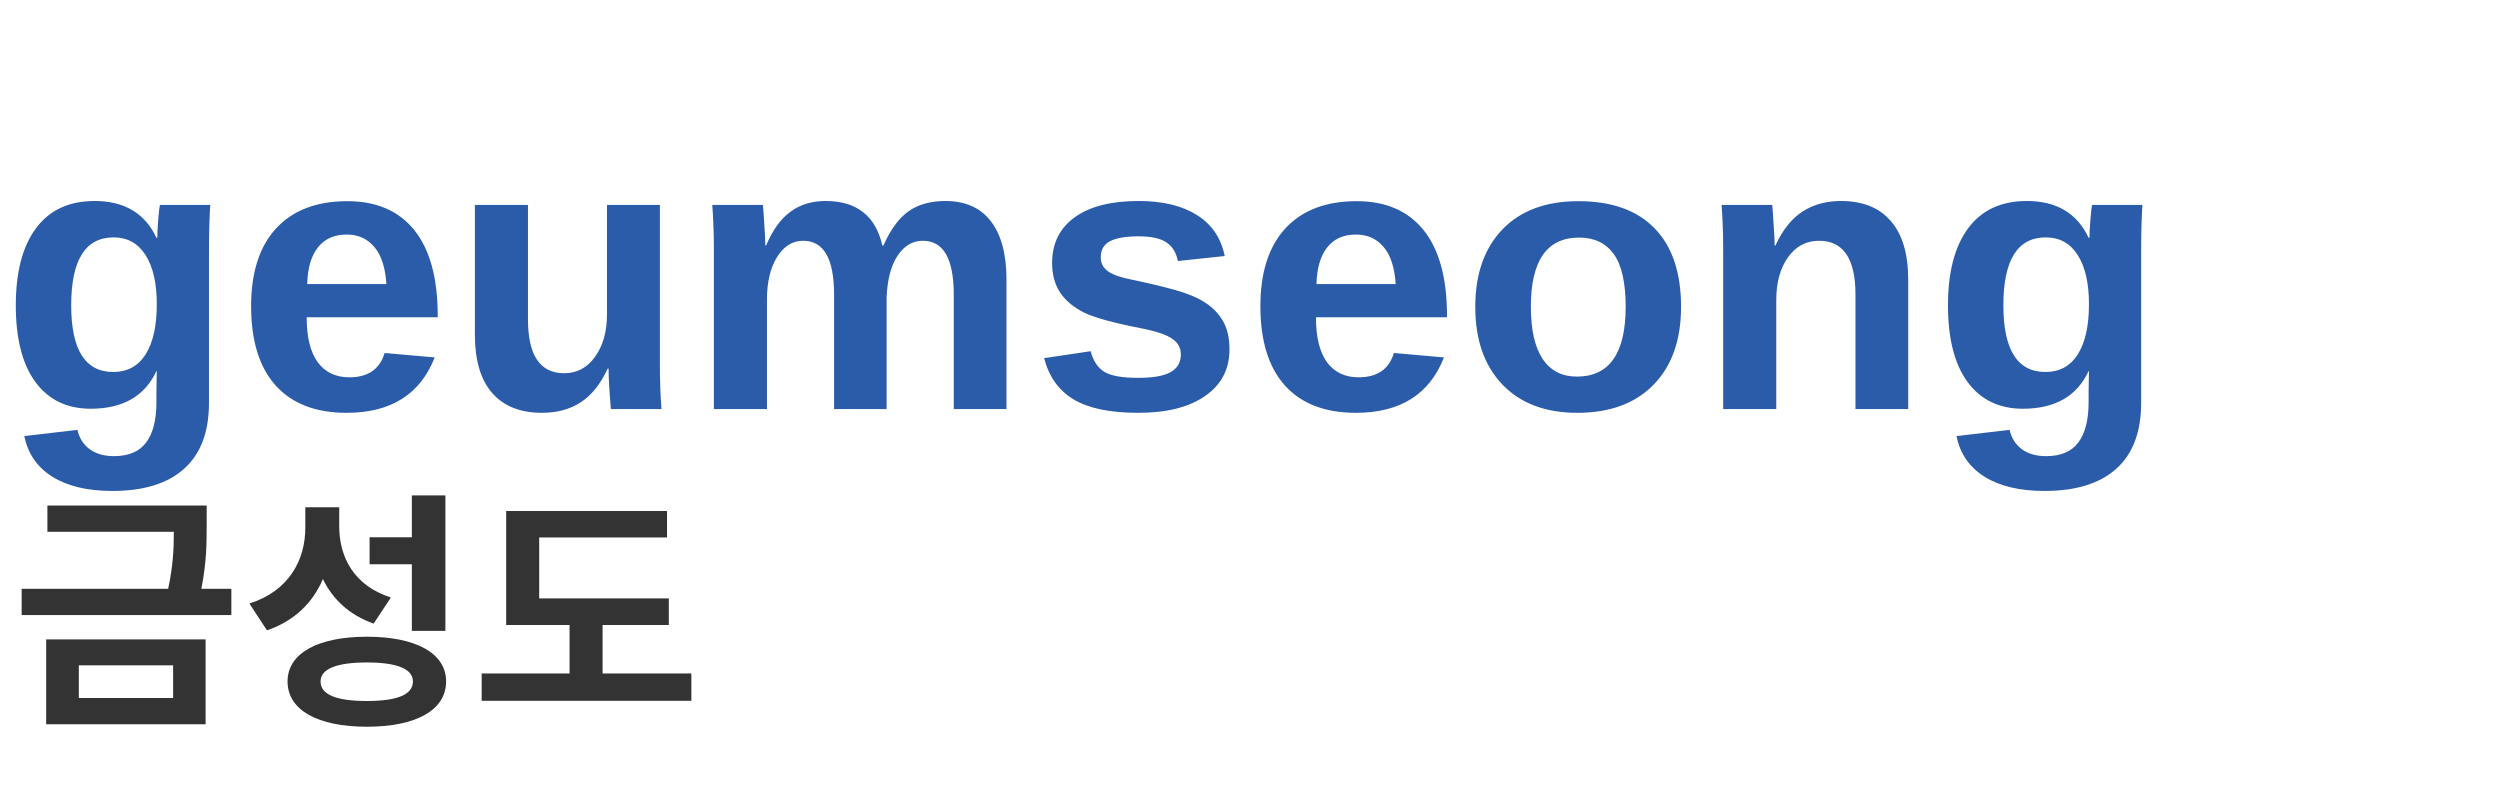
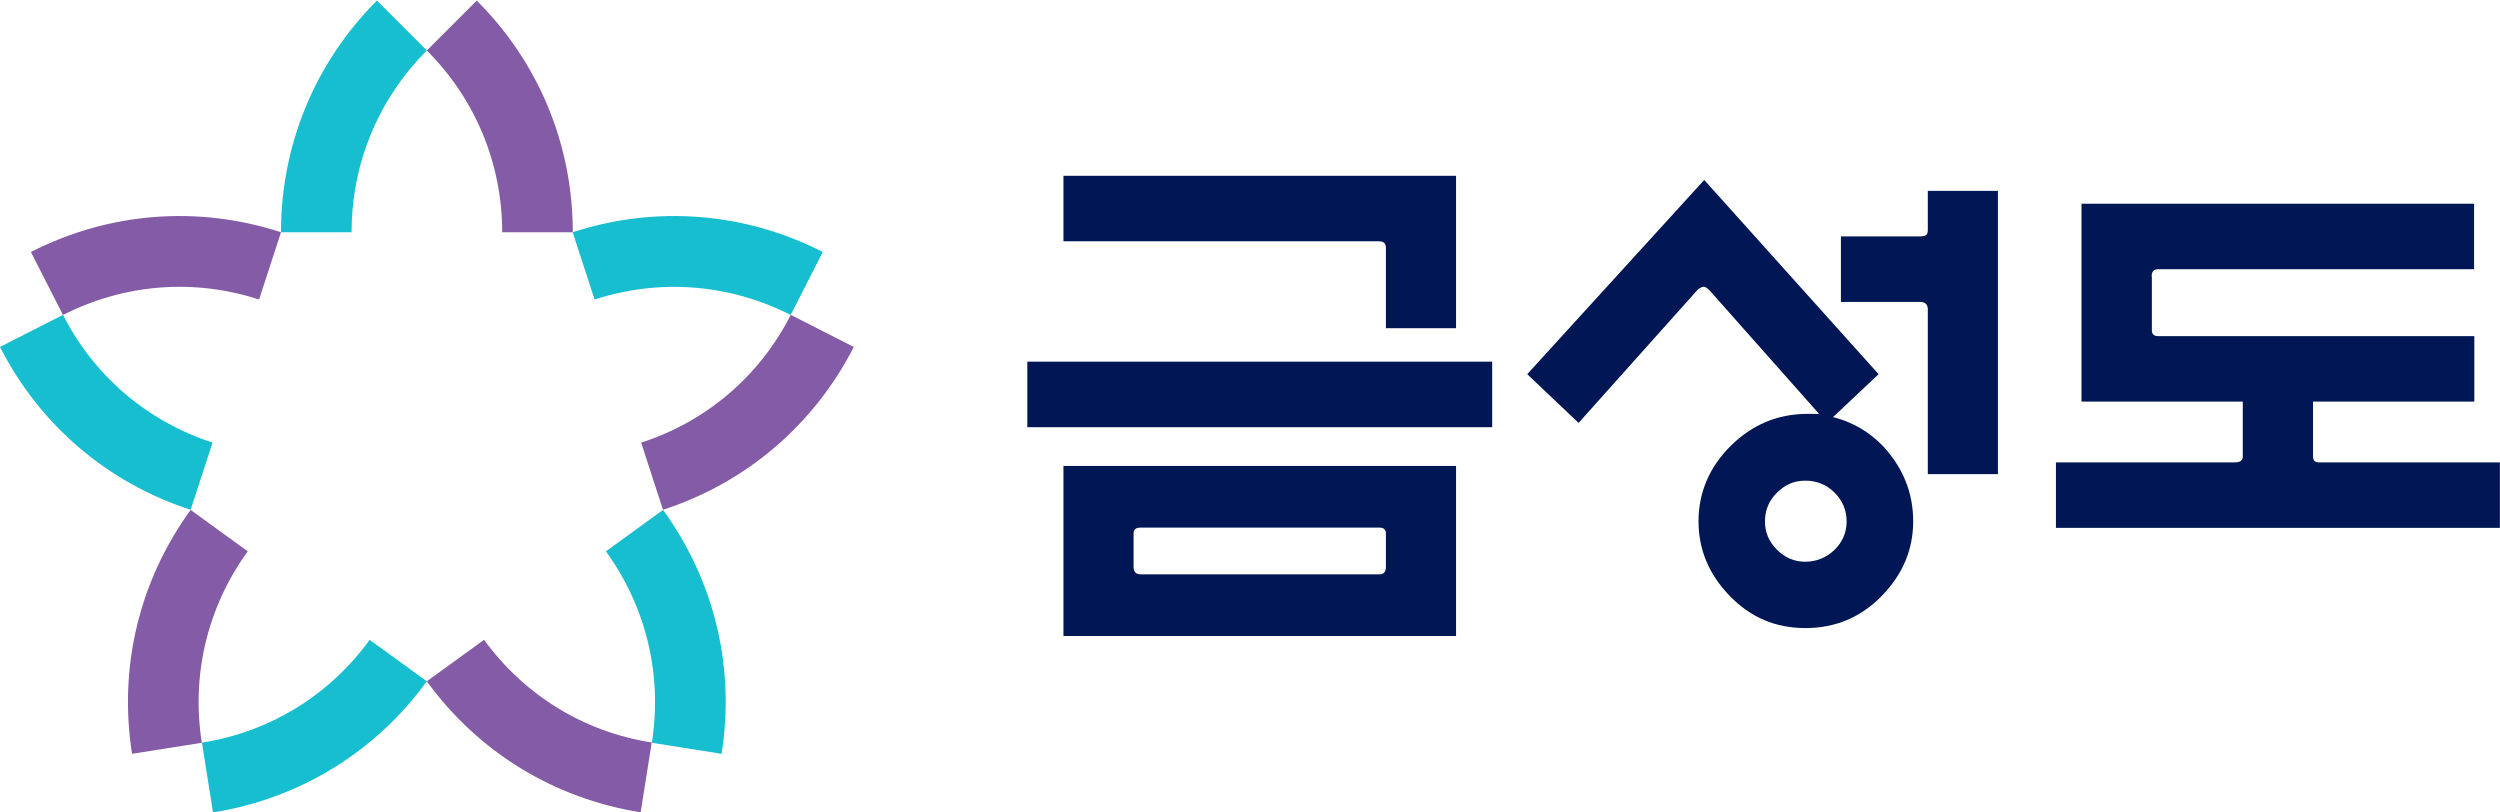
- <svg xmlns="http://www.w3.org/2000/svg" width="220" height="70" viewBox="0 0 220 70">
-   <text x="0" y="36" fill="#2A5CAA" font-family="Arial,sans-serif" font-size="34" font-weight="700">geumseong</text>
-   <text x="1" y="62" fill="#333" font-family="sans-serif" font-size="22" font-weight="700">금성도</text>
+ <svg xmlns="http://www.w3.org/2000/svg" id="_레이어_2" version="1.1" viewBox="0 0 2103.3 683.1">
+   <defs>
+     <style>
+       .st0 {
+         fill: #16becf;
+       }
+ 
+       .st1 {
+         fill: #001655;
+       }
+ 
+       .st2 {
+         fill: #845ba6;
+       }
+     </style>
+   </defs>
+   <g id="_레이어_2-2">
+     <g>
+       <path class="st1" d="M1255.4,359.4h-391.1v-55.1h391.1v55.1ZM1225,147.9v128.2h-59v-67.4c0-3.8-1.9-5.7-5.7-5.7h-265.6v-55.1h330.3ZM1225,535.1h-330.3v-143.1h330.3v143.1ZM1166,477v-28.2c0-3.2-1.8-4.9-5.3-4.9h-201.3c-3.8,0-5.7,1.6-5.7,4.9v27.8c0,4.4,1.9,6.6,5.7,6.6h201.3c3.5,0,5.3-2.1,5.3-6.2h0Z" />
+       <path class="st1" d="M1433.3,241.3c-1.2,0-2.8.7-4.8,2.2l-100.4,112.3-43.2-41,148.9-163.4,146.7,163.4-38.3,36.1c16.2,4.1,30.1,12.2,41.8,24.2,17,18.2,25.6,39.4,25.6,63.4s-8.8,44.7-26.4,62.8-39.1,27.1-64.3,27.1-46.2-9-63.7-27.1c-17.5-18.1-26.2-39-26.2-62.8s9-45.5,27.1-63.4c18.1-17.9,39.6-26.9,64.5-26.9s7.3.3,10.6.9l-92.9-104.8c-2.1-2.1-3.7-3.1-4.8-3.1h0ZM1553.6,438.7c0-9.4-3.4-17.5-10.1-24.2-6.8-6.8-15-10.1-24.7-10.1s-17,3.4-23.8,10.1-10.1,14.8-10.1,24.2,3.4,17,10.1,23.8c6.8,6.8,14.7,10.1,23.8,10.1s17.9-3.4,24.7-10.1,10.1-14.7,10.1-23.8ZM1621.9,399v-138.8c0-4.1-2.2-6.2-6.6-6.2h-66.5v-55.1h66.9c1.8,0,3.2-.3,4.4-.9,1.2-.6,1.8-2.1,1.8-4.4v-33h59v238.3h-59Z" />
+       <path class="st1" d="M1810.4,232.5v45.4c0,3.2,1.8,4.9,5.3,4.9h266v55.1h-135.7v46.2c0,3.2,1.6,4.9,4.8,4.9h152.4v55.1h-373.5v-55.1h150.6c4.4,0,6.6-1.6,6.6-4.9v-46.2h-135.7v-166.5h330.3v55.1h-266c-3.5,0-5.3,2.1-5.3,6.2h0Z" />
+     </g>
+   </g>
+   <g id="_레이어_2-21" data-name="_레이어_2-2">
+     <path class="st0" d="M500.2,251.9l-18.4-56.5c70-22.8,144.7-16.9,210.4,16.6l-27,53c-51.5-26.2-110.1-30.8-165-13h0Z" />
+     <path class="st2" d="M539.4,372.4l18.4,56.5c70-22.8,127-71.4,160.5-137l-53-27c-26.2,51.5-70.9,89.7-125.9,107.5h0Z" />
+     <path class="st0" d="M295.8,195.4h-59.4c0-73.7,28.7-142.9,80.7-194.9l42,42c-40.9,40.9-63.3,95.2-63.3,152.9h0Z" />
+     <path class="st2" d="M422.5,195.4h59.4c0-73.7-28.7-142.9-80.8-194.9l-42,42c40.9,40.9,63.4,95.2,63.4,152.9Z" />
+     <path class="st0" d="M178.8,372.4l-18.4,56.5C90.4,406.2,33.4,357.5,0,291.9l53-27c26.2,51.5,70.9,89.6,125.9,107.5h0Z" />
+     <path class="st2" d="M218,251.9l18.4-56.5c-70-22.8-144.7-16.9-210.4,16.6l27,53c51.5-26.2,110.1-30.9,165-13h0Z" />
+     <path class="st0" d="M311,538.3l48.1,34.9c-43.3,59.6-107.2,98.7-179.9,110.3l-9.3-58.7c57.1-9,107.2-39.8,141.1-86.5h0Z" />
+     <path class="st2" d="M208.5,463.9l-48.1-34.9c-43.3,59.6-60.8,132.4-49.3,205.2l58.7-9.3c-9-57.1,4.7-114.2,38.6-161h0Z" />
+     <path class="st0" d="M509.7,463.9l48.1-34.9c43.3,59.6,60.8,132.4,49.3,205.2l-58.7-9.3c9-57.1-4.7-114.2-38.6-161h0Z" />
+     <path class="st2" d="M407.2,538.3l-48.1,34.9c43.3,59.6,107.2,98.7,179.9,110.2l9.3-58.7c-57.1-9-107.2-39.8-141.1-86.5h0Z" />
+   </g>
</svg>
